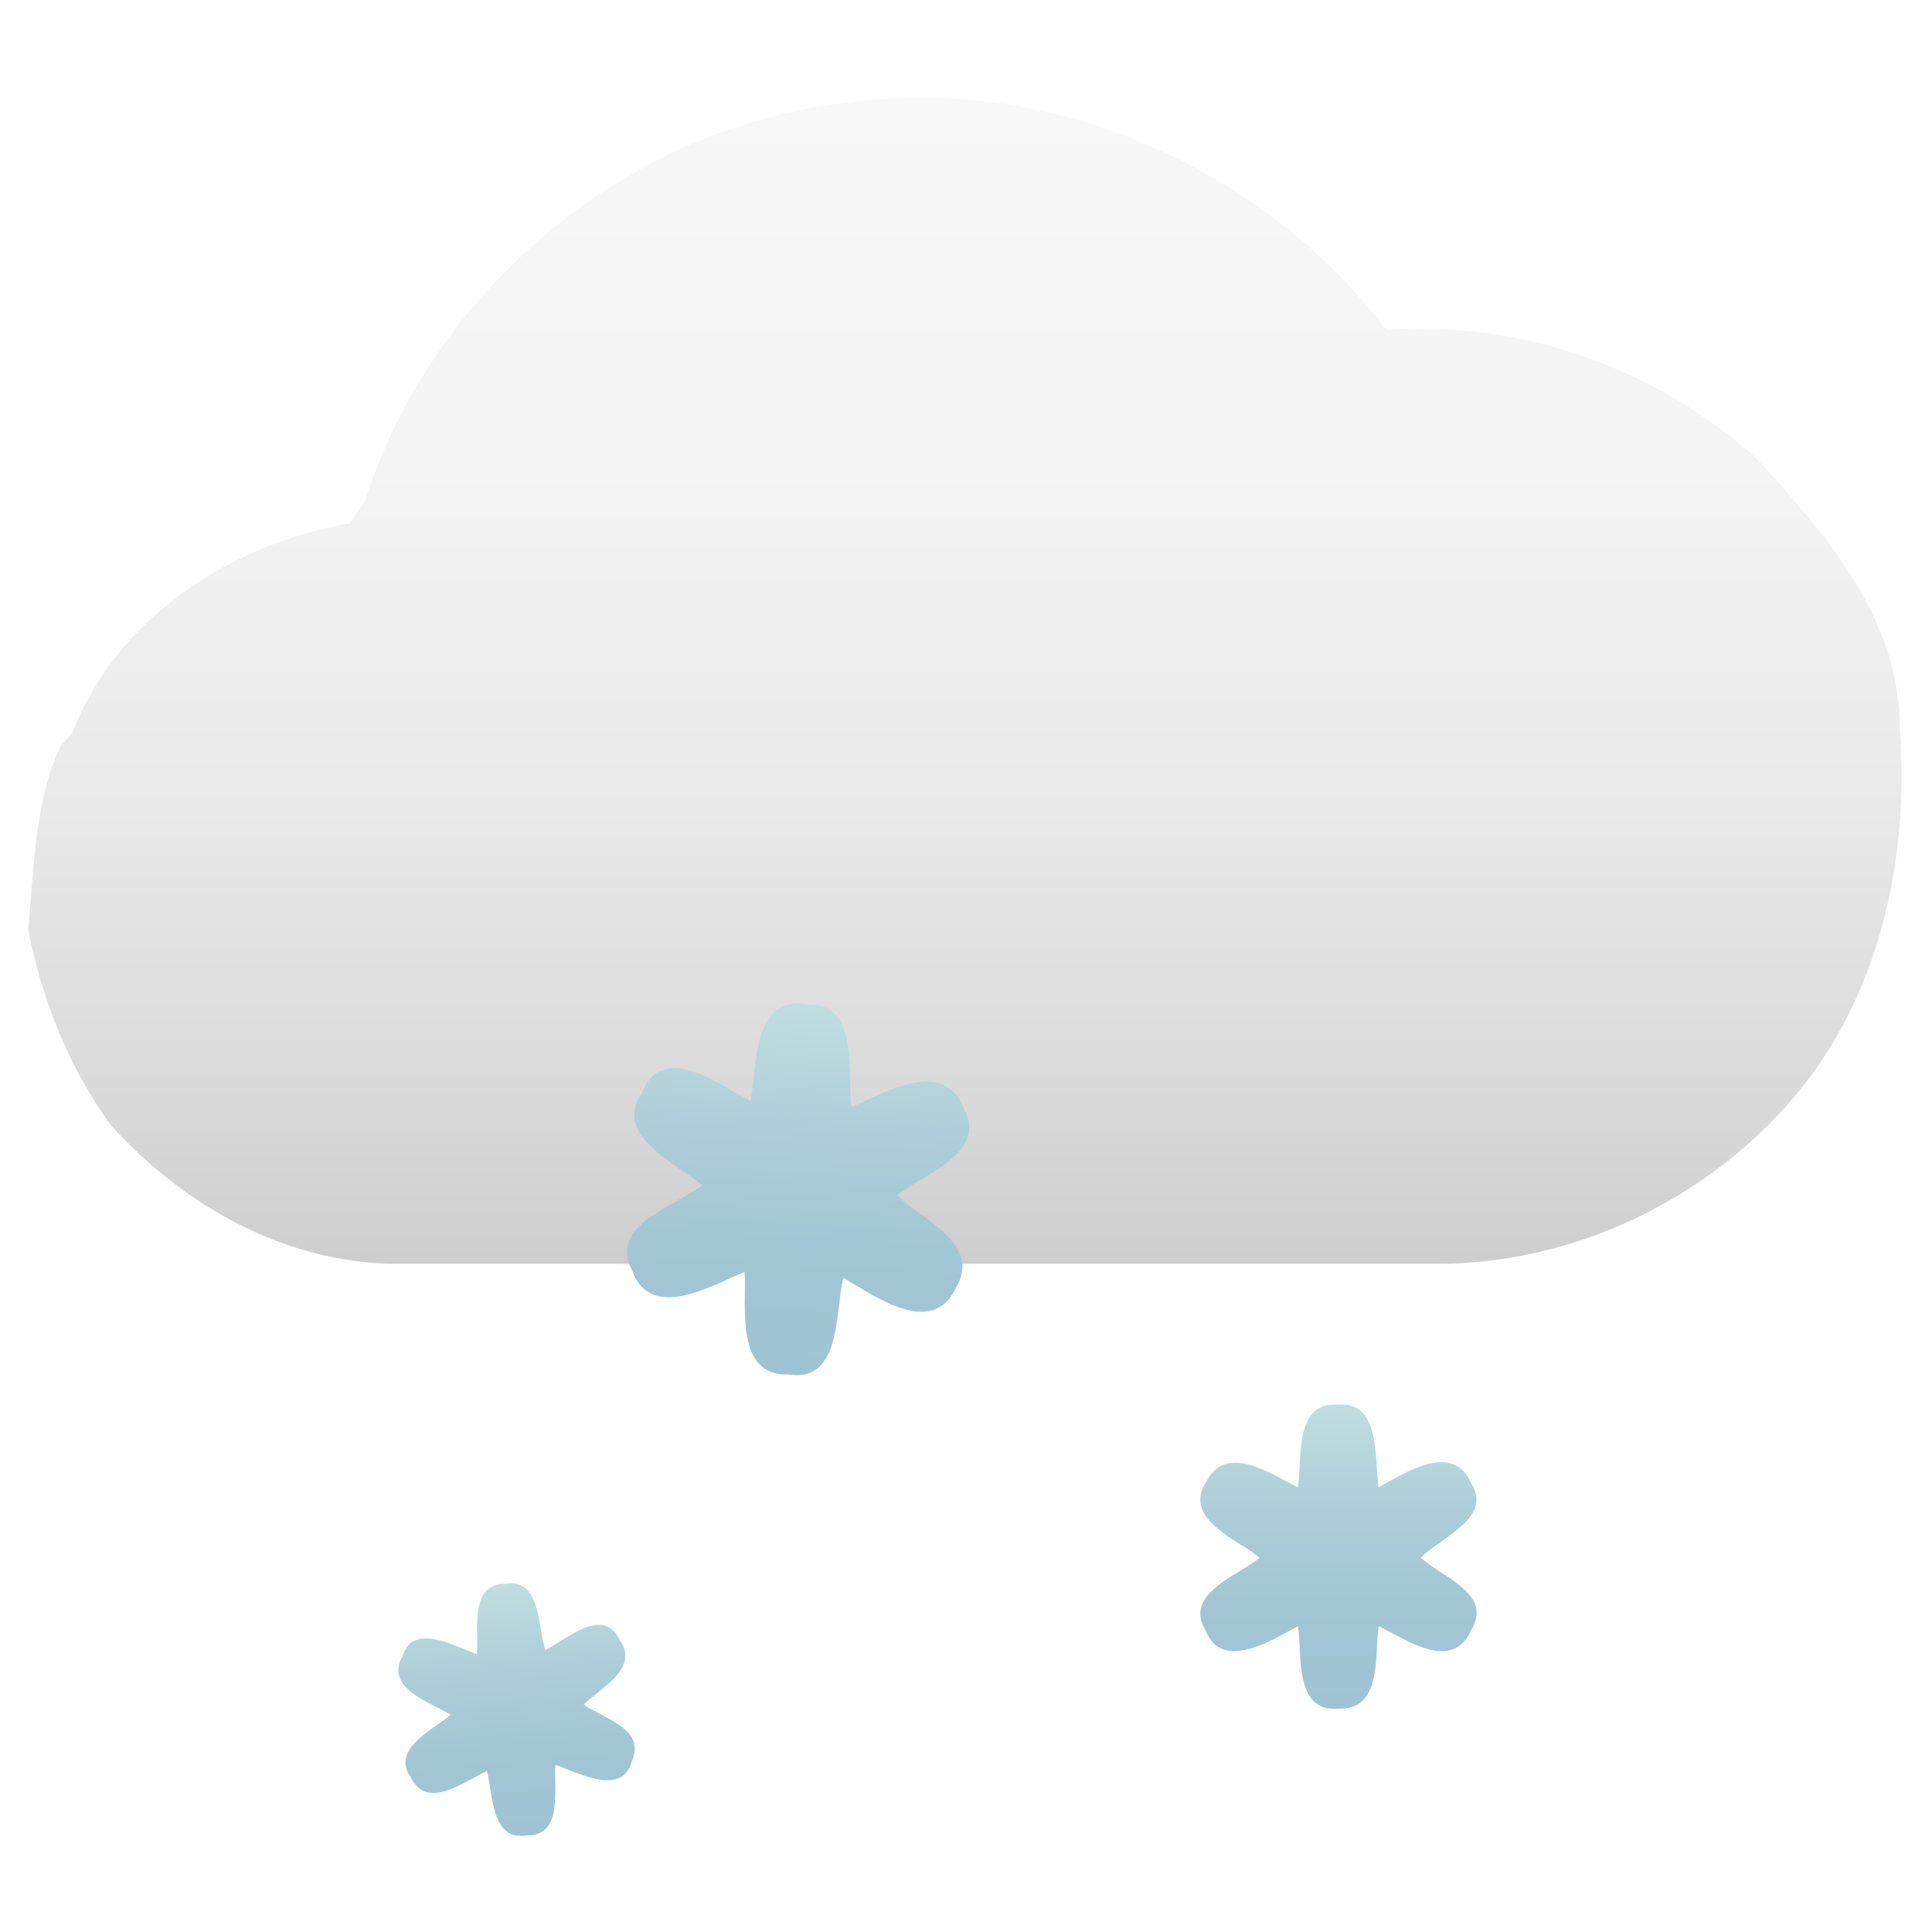
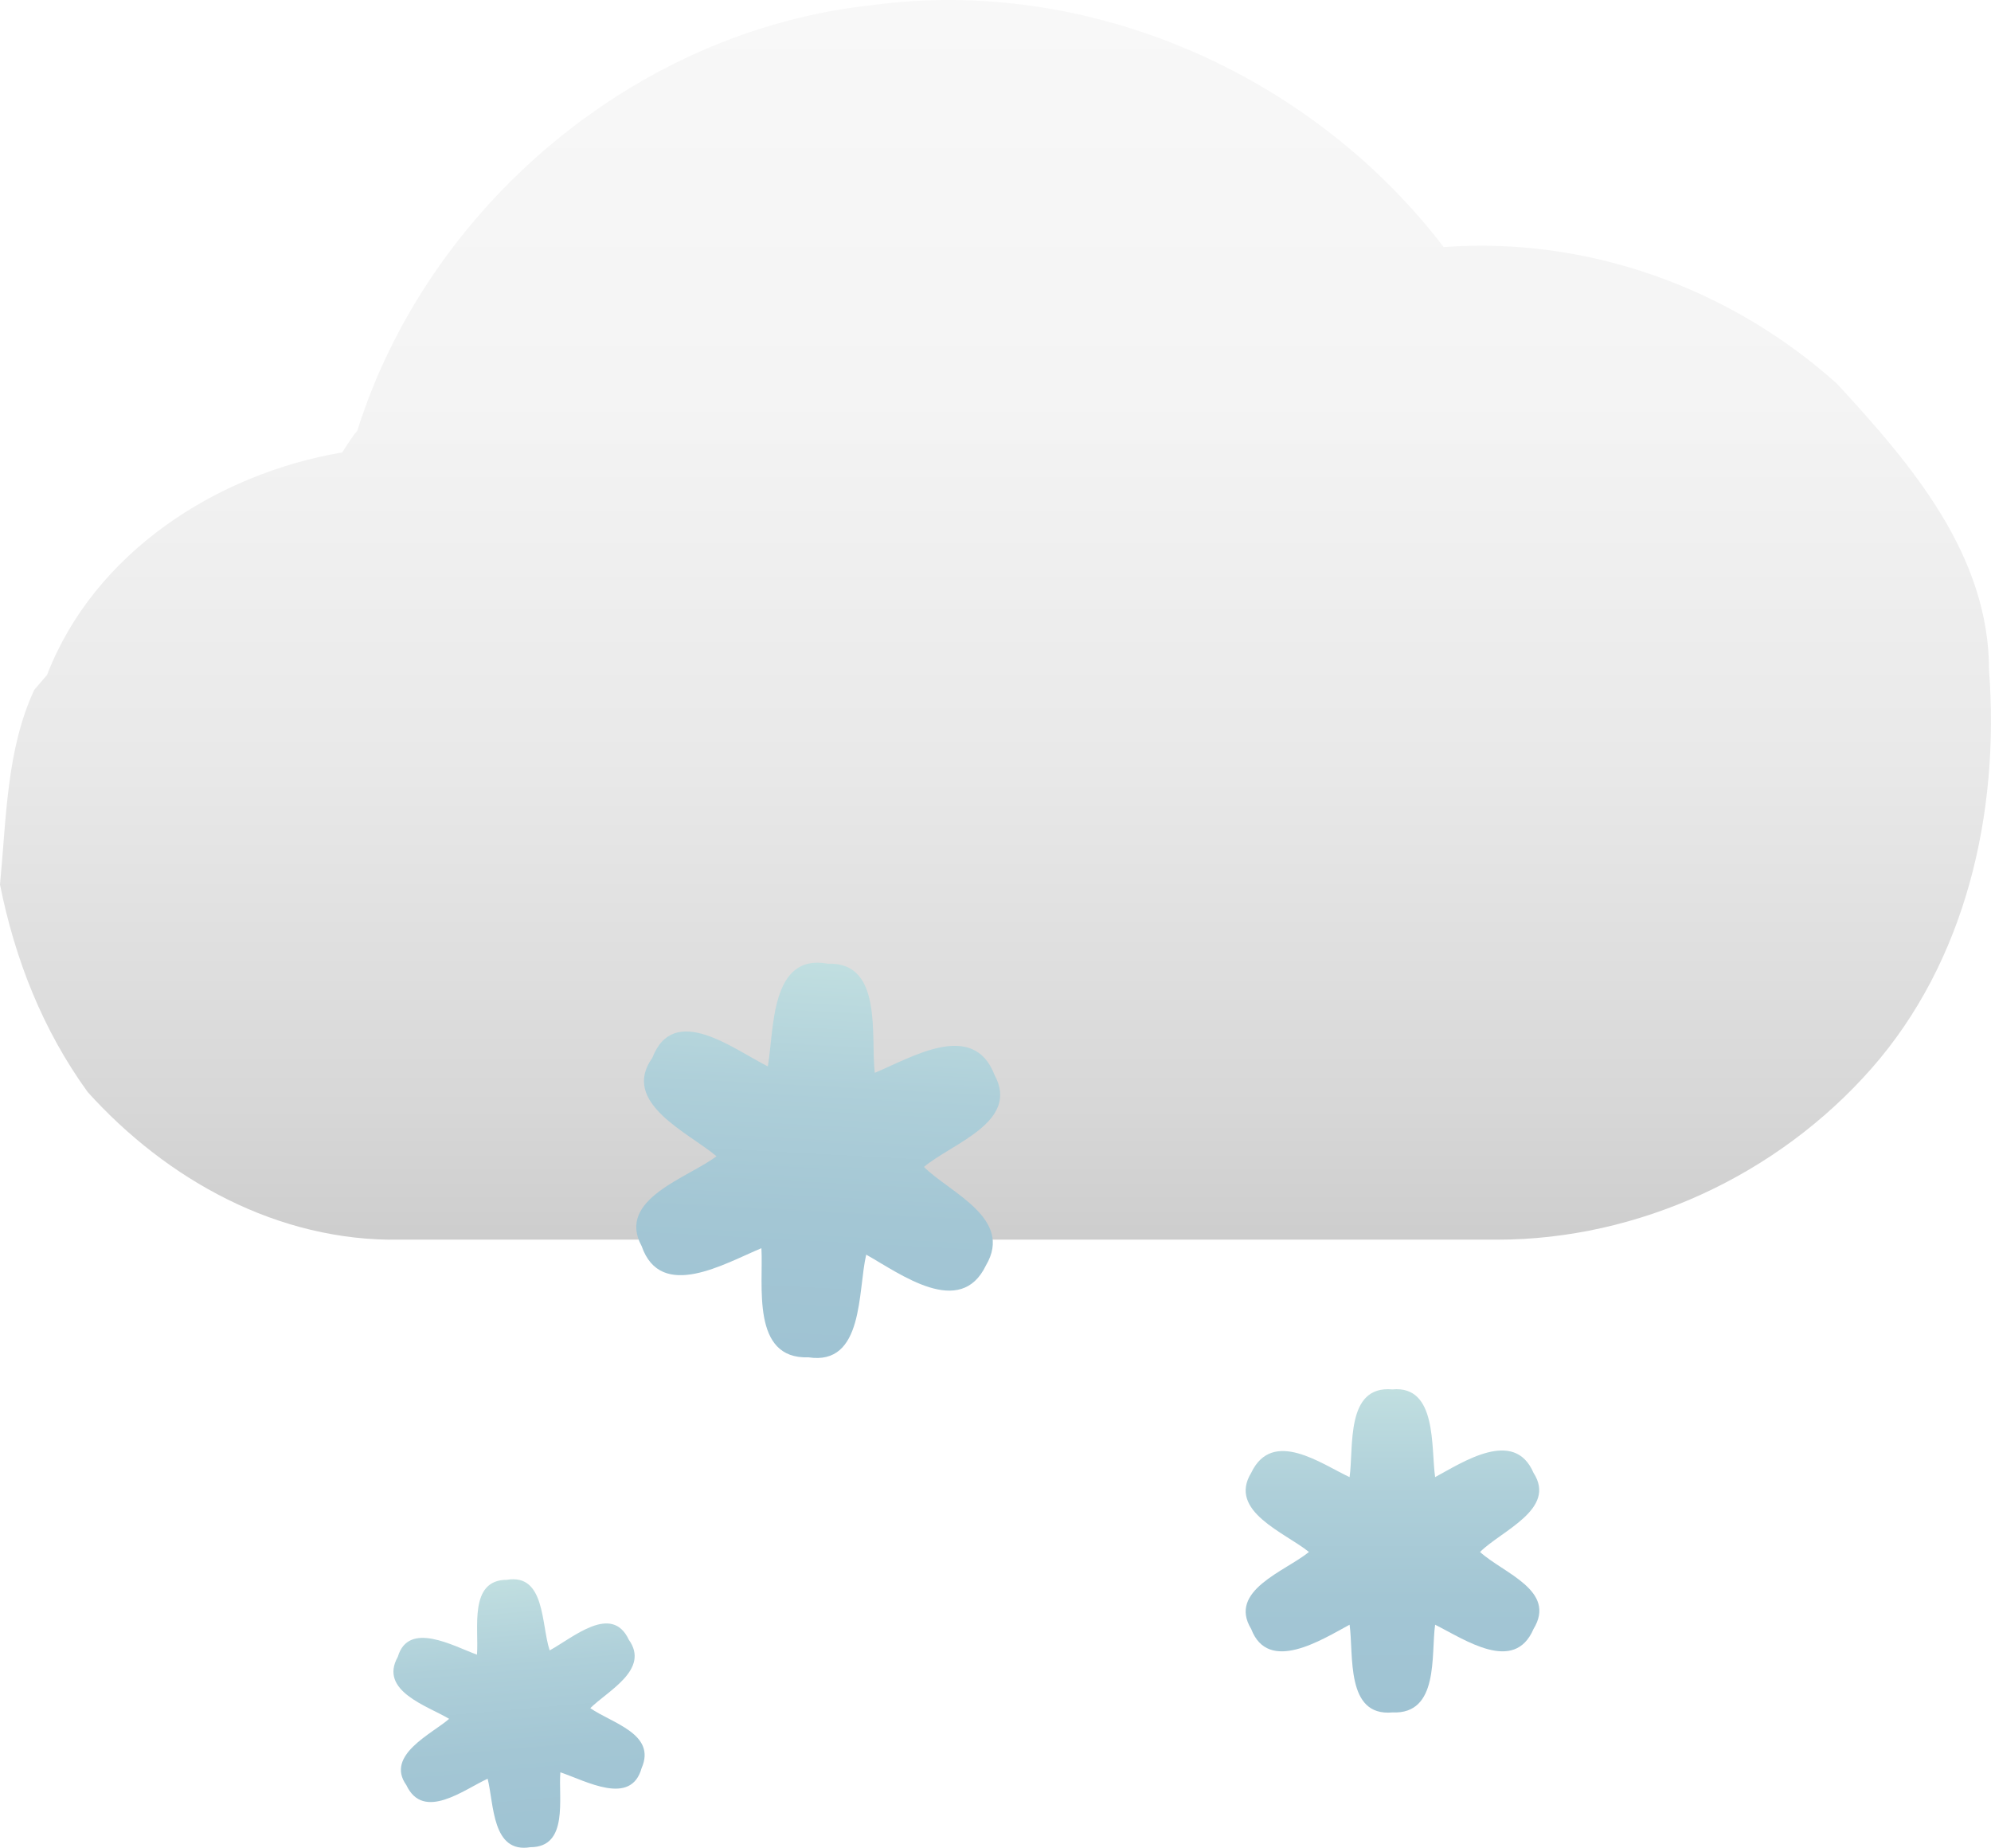
- <svg xmlns="http://www.w3.org/2000/svg" version="1.1" id="Layer_1" x="0px" y="0px" viewBox="0 0 96 96" style="enable-background:new 0 0 96 96;" xml:space="preserve">
+ <svg xmlns="http://www.w3.org/2000/svg" version="1.1" id="Layer_1" x="0px" y="0px" style="enable-background:new 0 0 96 96;" xml:space="preserve" viewBox="1.4 4.85 93.09 86.38">
  <style type="text/css">
	.st0{fill:url(#SVGID_1_);}
	.st1{fill:url(#SVGID_2_);}
	.st2{fill:url(#SVGID_3_);}
	.st3{fill:url(#SVGID_4_);}
</style>
  <g id="_x23_199be2ff">
    <linearGradient id="SVGID_1_" gradientUnits="userSpaceOnUse" x1="66.507" y1="28.152" x2="66.507" y2="13.114" gradientTransform="matrix(1 0 0 -1 0 98)">
      <stop offset="0" style="stop-color:#C1DFE0" />
      <stop offset="9.822965e-03" style="stop-color:#C0DEE0" />
      <stop offset="0.322" style="stop-color:#AECFD9" />
      <stop offset="0.646" style="stop-color:#A3C6D4" />
      <stop offset="1" style="stop-color:#9FC3D3" />
    </linearGradient>
    <path class="st0" d="M64.5,73.9c0.2-1.4-0.2-4.3,2-4.1c2.1-0.2,1.8,2.7,2,4.1c1.3-0.7,3.7-2.3,4.6-0.2c1.1,1.7-1.5,2.7-2.5,3.7   c1.1,1,3.6,1.8,2.5,3.6c-0.9,2.1-3.2,0.5-4.6-0.2c-0.2,1.4,0.2,4.2-2,4.1c-2.2,0.2-1.8-2.7-2-4.1c-1.3,0.7-3.8,2.3-4.6,0.2   c-1.1-1.8,1.6-2.7,2.7-3.6c-1.1-0.9-3.8-1.9-2.7-3.7C60.9,71.6,63.2,73.3,64.5,73.9z" />
  </g>
  <linearGradient id="SVGID_2_" gradientUnits="userSpaceOnUse" x1="47.944" y1="93.149" x2="47.944" y2="35.084" gradientTransform="matrix(1 0 0 -1 0 98)">
    <stop offset="0" style="stop-color:#F8F8F8" />
    <stop offset="0.318" style="stop-color:#F4F4F4" />
    <stop offset="0.61" style="stop-color:#E9E9E9" />
    <stop offset="0.891" style="stop-color:#D7D7D7" />
    <stop offset="0.992" style="stop-color:#CECECE" />
    <stop offset="1" style="stop-color:#CDCDCD" />
  </linearGradient>
  <path class="st1" d="M94.4,36.2c0-5.4-3.6-9.6-7.1-13.4c-5-4.5-11.7-6.9-18.4-6.4C62.7,8.3,52.3,3.7,42.1,5.1  c-11,1.2-20.7,9.4-24,19.9c-0.2,0.2-0.5,0.7-0.7,1c-5.9,1-11.6,4.7-13.8,10.4L3,37.1c-1.3,2.8-1.3,6-1.6,9.1c0.7,3.5,2,6.8,4.1,9.7  c3.7,4.1,8.9,7,14.6,6.9c17.1,0,34.2,0,51.3,0c6.6,0,13.1-3,17.5-8S94.9,42.9,94.4,36.2z M90.1,40c-0.2,0.1-0.5,0.1-0.7,0.2  C89.6,40.1,89.9,40.1,90.1,40z" />
  <g id="_x23_199be2ff_1_">
    <linearGradient id="SVGID_3_" gradientUnits="userSpaceOnUse" x1="50.492" y1="60.517" x2="50.492" y2="42.076" gradientTransform="matrix(0.9986 5.347102e-02 5.347102e-02 -0.9986 -13.4953 107.6107)">
      <stop offset="0" style="stop-color:#C1DFE0" />
      <stop offset="9.822965e-03" style="stop-color:#C0DEE0" />
      <stop offset="0.322" style="stop-color:#AECFD9" />
      <stop offset="0.646" style="stop-color:#A3C6D4" />
      <stop offset="1" style="stop-color:#9FC3D3" />
    </linearGradient>
    <path class="st2" d="M37.3,54.7c0.3-1.7,0.1-5.3,2.8-4.8c2.6-0.1,2,3.4,2.2,5.1c1.7-0.7,4.6-2.5,5.6,0.1c1.2,2.2-2,3.2-3.3,4.3   c1.2,1.2,4.2,2.4,2.9,4.6c-1.2,2.5-4,0.4-5.6-0.5c-0.4,1.7-0.1,5.2-2.7,4.8c-2.7,0.1-2.1-3.4-2.2-5.1c-1.7,0.7-4.7,2.5-5.6-0.1   c-1.2-2.2,2.2-3.2,3.5-4.2c-1.3-1.1-4.5-2.5-3-4.6C32.9,51.7,35.7,53.9,37.3,54.7z" />
  </g>
  <g id="_x23_199be2ff_2_">
    <linearGradient id="SVGID_4_" gradientUnits="userSpaceOnUse" x1="20.943" y1="1.753" x2="20.943" y2="-10.768" gradientTransform="matrix(0.9963 -8.609474e-02 -8.609474e-02 -0.9963 4.4113 82.2609)">
      <stop offset="0" style="stop-color:#C1DFE0" />
      <stop offset="9.822965e-03" style="stop-color:#C0DEE0" />
      <stop offset="0.322" style="stop-color:#AECFD9" />
      <stop offset="0.646" style="stop-color:#A3C6D4" />
      <stop offset="1" style="stop-color:#9FC3D3" />
    </linearGradient>
    <path class="st3" d="M23.7,82.2c0.1-1.2-0.4-3.5,1.4-3.5c1.8-0.3,1.6,2.1,2,3.3c1.1-0.6,2.9-2.2,3.7-0.5c1,1.4-1,2.4-1.8,3.2   c1,0.7,3.1,1.2,2.4,2.8c-0.5,1.8-2.6,0.6-3.8,0.2c-0.1,1.2,0.4,3.5-1.4,3.5c-1.8,0.3-1.7-2-2-3.2c-1.1,0.5-3,2-3.8,0.3   c-1-1.4,1.2-2.4,2-3.1c-1-0.6-3.3-1.3-2.4-2.9C20.5,80.6,22.6,81.8,23.7,82.2z" />
  </g>
</svg>
